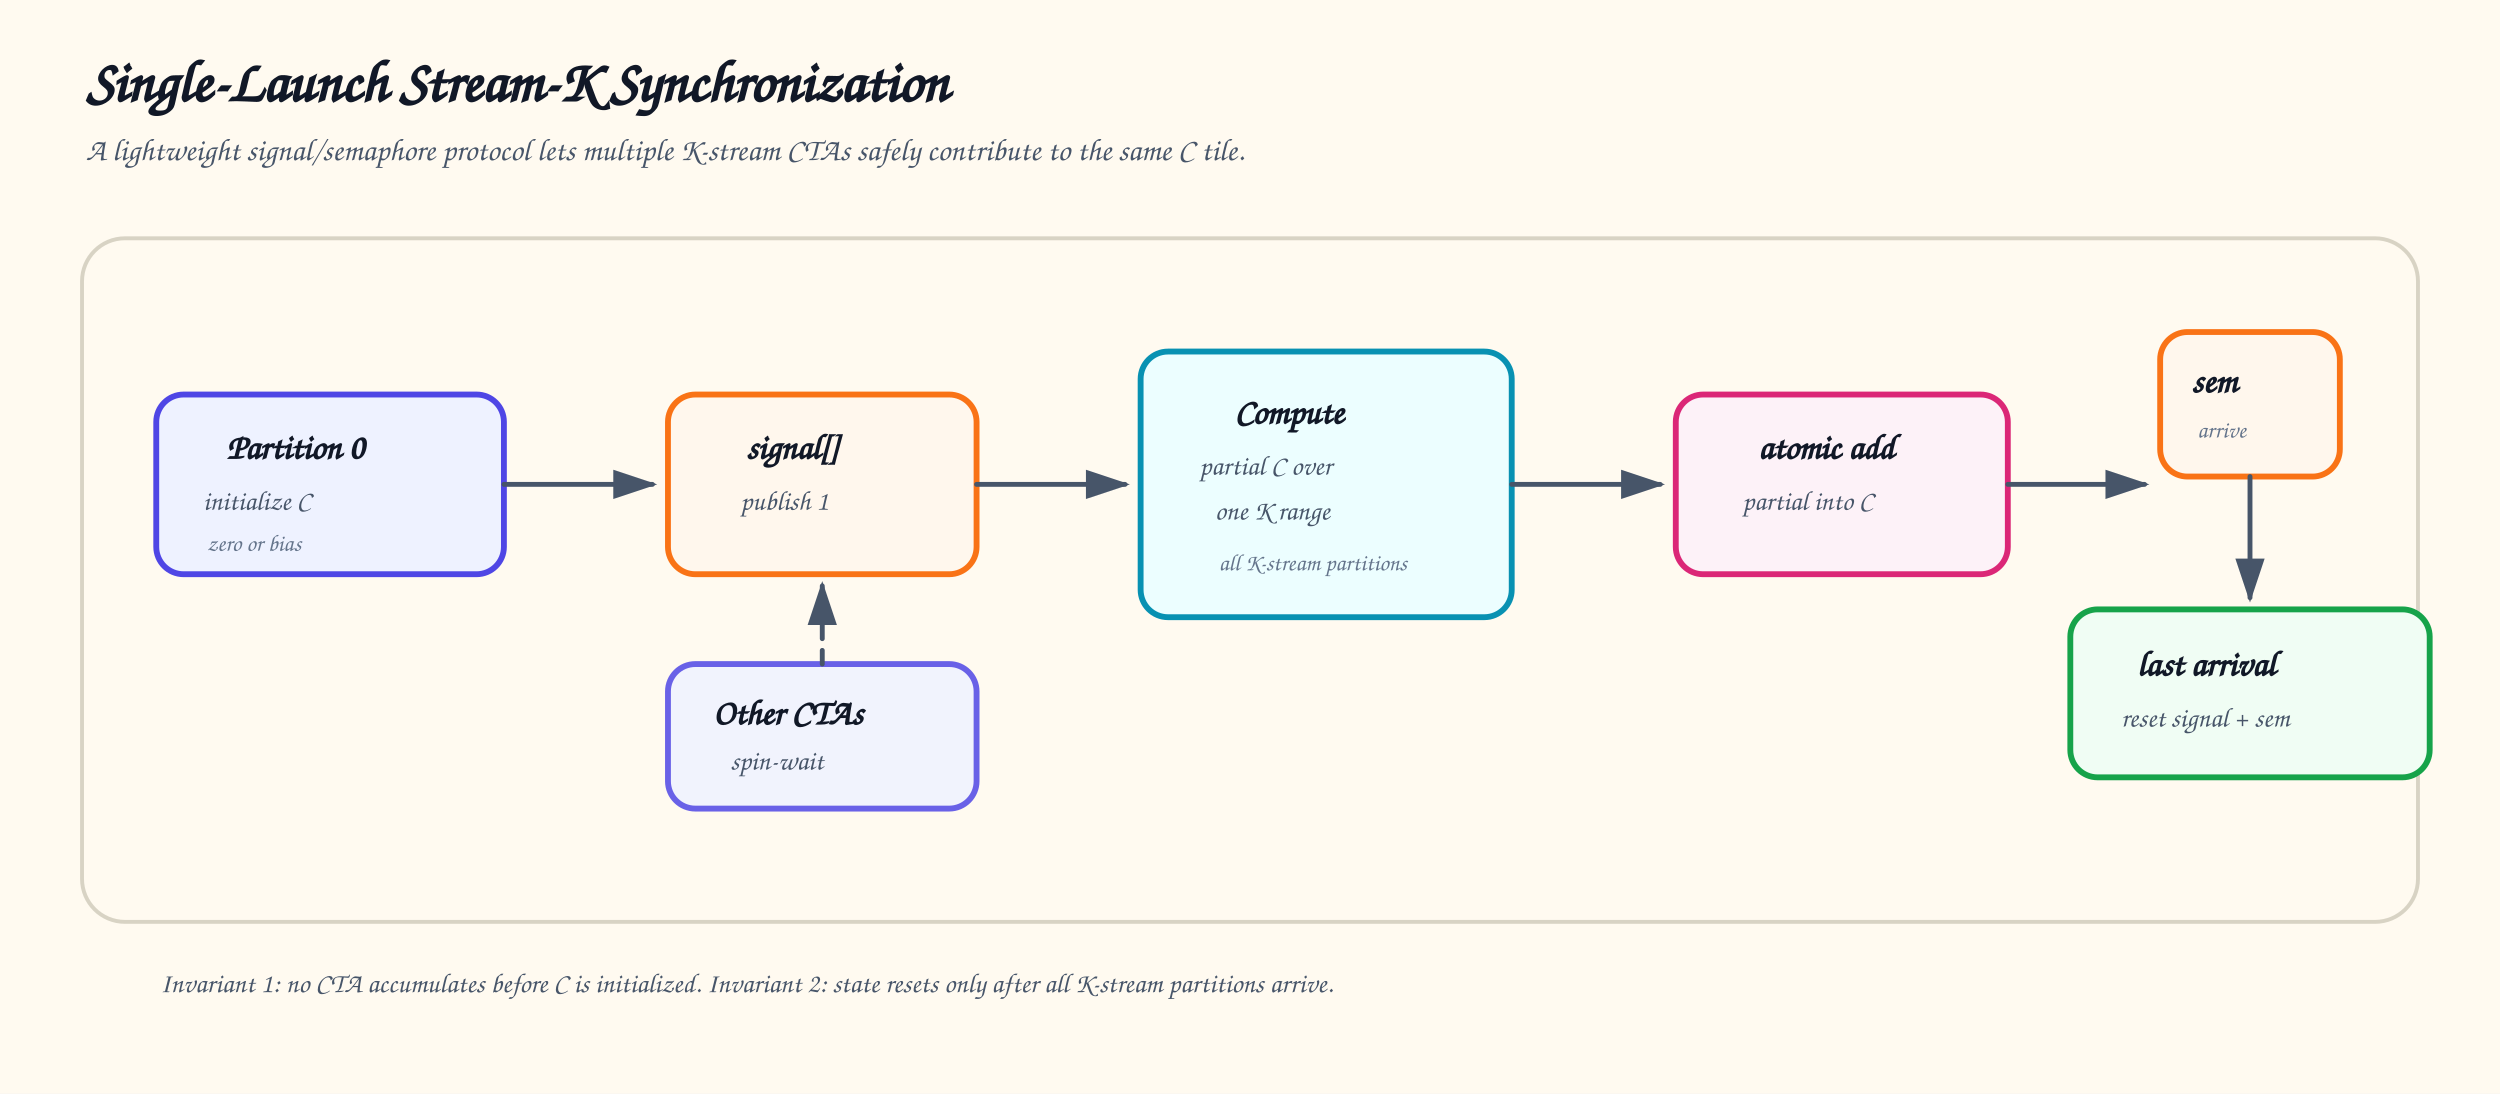
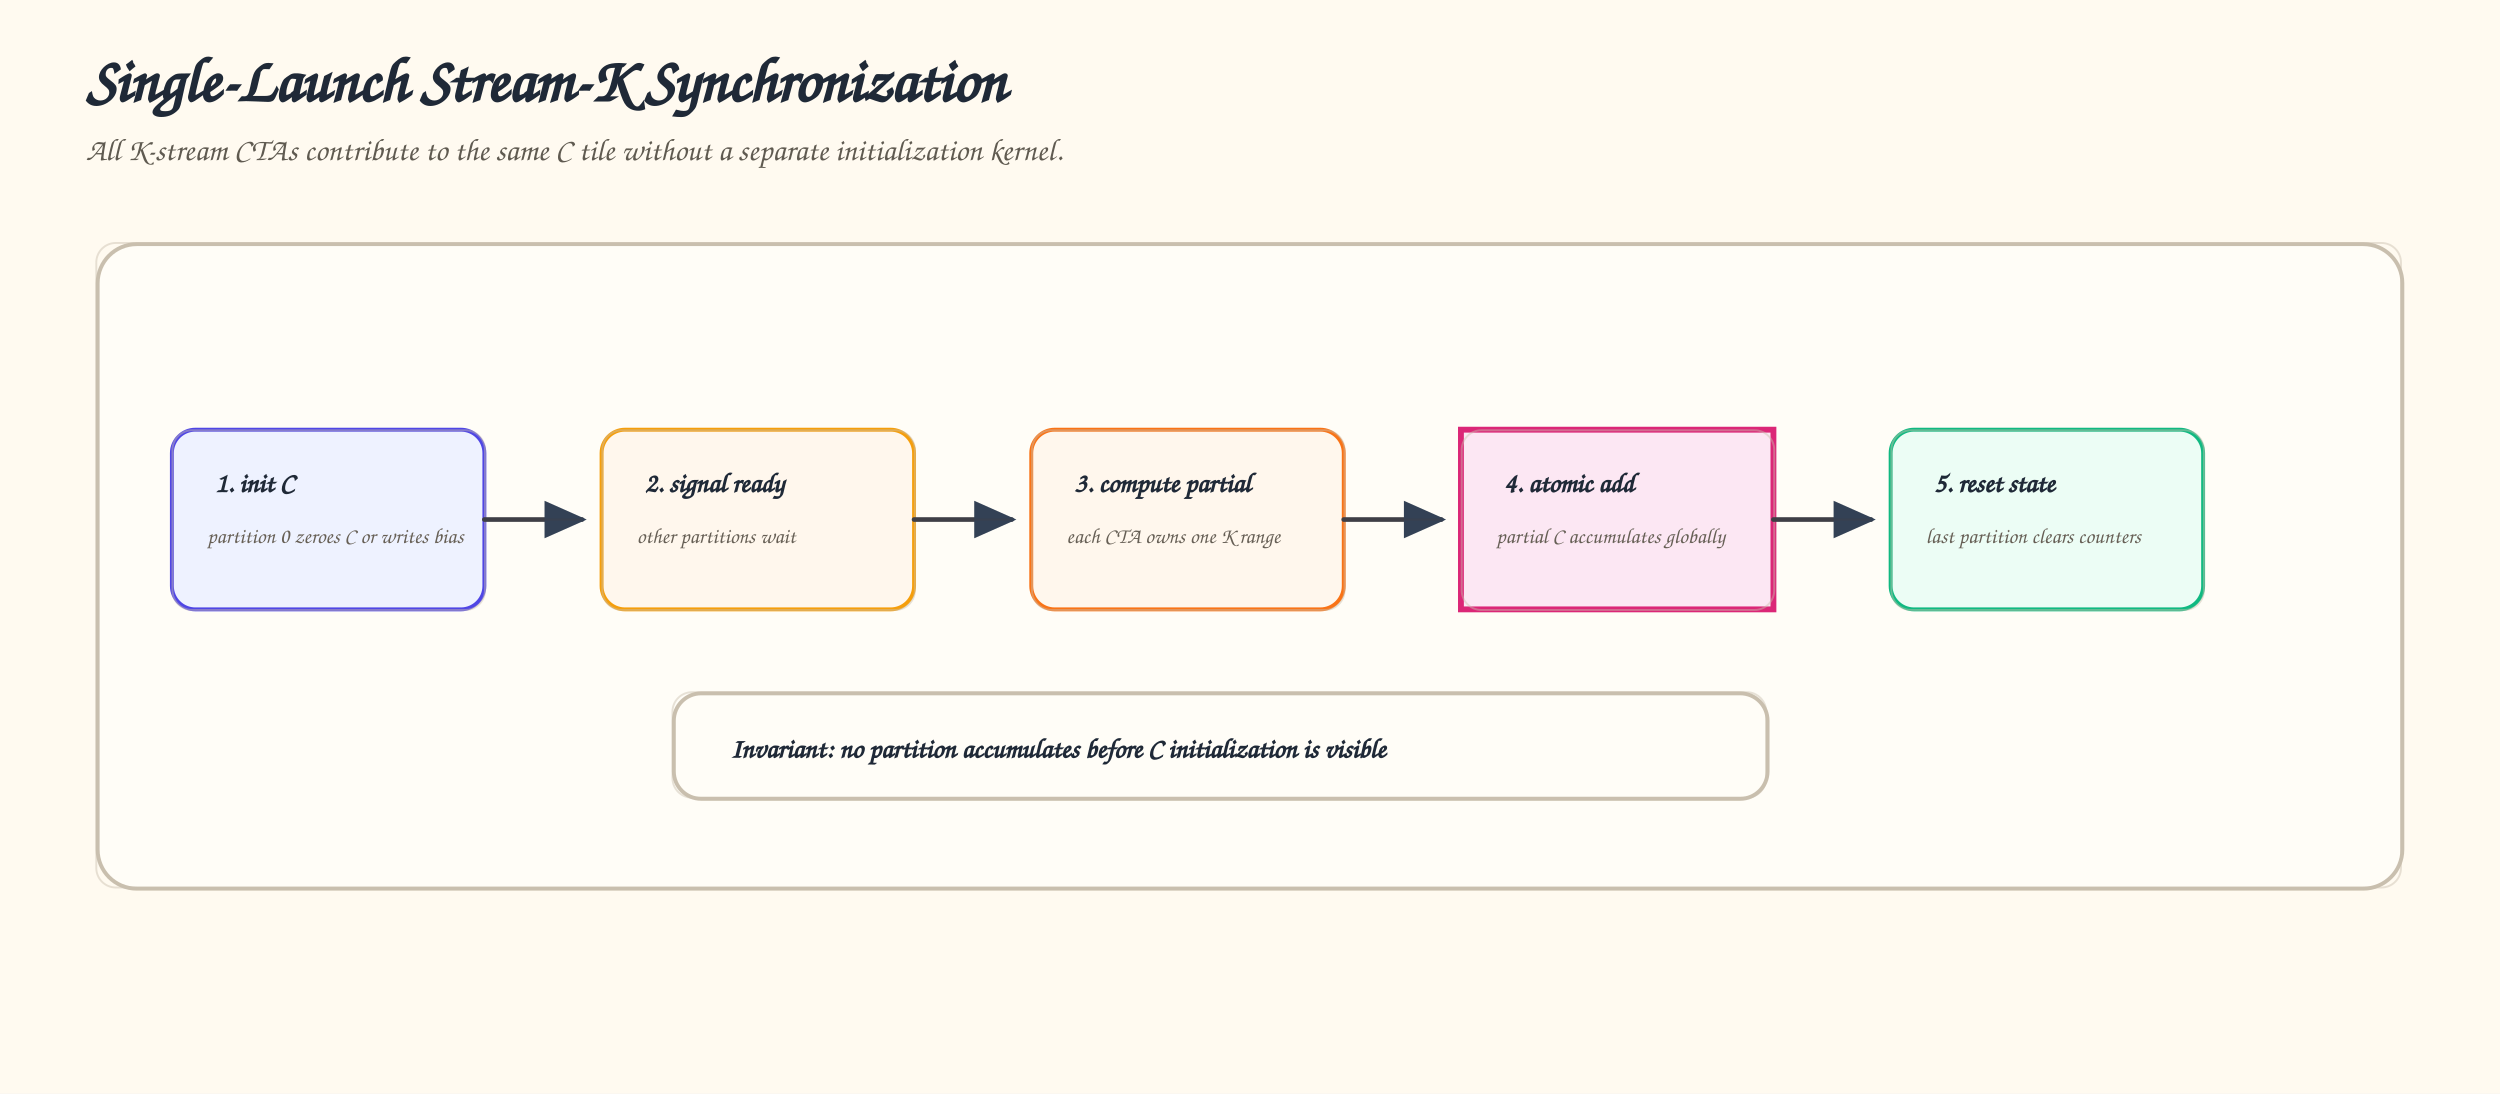
<svg xmlns="http://www.w3.org/2000/svg" width="1280" height="560" viewBox="0 0 1280 560" role="img" aria-labelledby="title desc">
  <defs>
-     <marker id="arrow" markerWidth="10" markerHeight="10" refX="8" refY="3" orient="auto" markerUnits="strokeWidth">
-       <path d="M0,0 L0,6 L9,3 z" fill="#475569" />
+     <marker id="arrow" markerWidth="10" markerHeight="10" refX="8" refY="4" orient="auto" markerUnits="strokeWidth">
+       <path d="M0,0 L9,4 L0,8 Z" fill="#334155" />
    </marker>
    <style>
-       .bg { fill: #fffaf0;}
-       .title { font: 700 30px "Comic Sans MS", "Comic Neue", "Chalkboard SE", cursive; fill: #111827;}
-       .subtitle { font: 500 16px "Comic Sans MS", "Comic Neue", "Chalkboard SE", cursive; fill: #475569;}
-       .label { font: 700 18px "Comic Sans MS", "Comic Neue", "Chalkboard SE", cursive; fill: #111827;}
-       .small { font: 500 14px "Comic Sans MS", "Comic Neue", "Chalkboard SE", cursive; fill: #475569;}
-       .tiny { font: 600 12px "Comic Sans MS", "Comic Neue", "Chalkboard SE", cursive; fill: #64748b;}
-       .panel { fill: #fffaf0; stroke: #d8d3c4; stroke-width: 2; rx: 22;}
-       .init { fill: #eef2ff; stroke: #4f46e5; stroke-width: 3; rx: 14;}
-       .sync { fill: #fff7ed; stroke: #f97316; stroke-width: 3; rx: 14;}
-       .compute { fill: #ecfeff; stroke: #0891b2; stroke-width: 3; rx: 14;}
-       .atomic { fill: #fdf2f8; stroke: #db2777; stroke-width: 3; rx: 14;}
-       .reset { fill: #f0fdf4; stroke: #16a34a; stroke-width: 3; rx: 14;}
-       .arrow { stroke: #475569; stroke-width: 2.5; fill: none; marker-end: url(#arrow); ; stroke-linecap: round; stroke-linejoin: round}
-       .dash { stroke-dasharray: 7 6;}
-       .sketch {}
-     </style>
+     .bg{fill:#fffaf0}.panel{fill:#fffdf7;stroke:#c9bfae;stroke-width:2;rx:20}.panel2{fill:#fffdf7;stroke:#c9bfae;stroke-width:2;rx:14}
+     .title{font:800 32px "Comic Sans MS","Comic Neue","Chalkboard SE",cursive;fill:#1f2937}.subtitle{font:500 16px "Comic Sans MS","Comic Neue","Chalkboard SE",cursive;fill:#5f5a50}.section{font:800 18px "Comic Sans MS","Comic Neue","Chalkboard SE",cursive;fill:#1f2937}
+     .label{font:700 14px "Comic Sans MS","Comic Neue","Chalkboard SE",cursive;fill:#1f2937}.small{font:500 13px "Comic Sans MS","Comic Neue","Chalkboard SE",cursive;fill:#5f5a50}.tiny{font:600 11px "Comic Sans MS","Comic Neue","Chalkboard SE",cursive;fill:#665f55}.axis{font:700 12px "Comic Sans MS","Comic Neue","Chalkboard SE",cursive;fill:#665f55}.num{font:800 18px "Comic Sans MS","Comic Neue","Chalkboard SE",cursive;fill:#1f2937}.stat{font:800 26px "Comic Sans MS","Comic Neue","Chalkboard SE",cursive;fill:#1f2937}
+     .grid{fill:#ffffff;stroke:#cbd5e1;stroke-width:1}.a{fill:#dbeafe;stroke:#2563eb;stroke-width:1.7}.b{fill:#ccfbf1;stroke:#0f766e;stroke-width:1.7}.c{fill:#ffedd5;stroke:#f97316;stroke-width:1.5}.hot{fill:#fce7f3;stroke:#db2777;stroke-width:3}.k0{fill:#dbeafe;stroke:#2563eb;stroke-width:2}.k1{fill:#dcfce7;stroke:#16a34a;stroke-width:2}.k2{fill:#fef3c7;stroke:#f59e0b;stroke-width:2}.k3{fill:#fce7f3;stroke:#db2777;stroke-width:2}
+     .stage{fill:#eef2ff;stroke:#4f46e5;stroke-width:2;rx:12}.lds{fill:#f5f3ff;stroke:#7c3aed;stroke-width:2;rx:12}.mfma{fill:#fff7ed;stroke:#f97316;stroke-width:2;rx:12}.ok{fill:#ecfdf5;stroke:#10b981;stroke-width:2;rx:12}.warn{fill:#fff7ed;stroke:#f59e0b;stroke-width:2;rx:12}.bad{fill:#fef2f2;stroke:#ef4444;stroke-width:2;rx:12}.arrow{stroke:#3f3f46;stroke-width:2.4;fill:none;marker-end:url(#arrow);stroke-linecap:round;stroke-linejoin:round}.dash{stroke-dasharray:6 6}.muted{fill:#f1f5f9;stroke:#94a3b8;stroke-width:1.2}.line{fill:none;stroke-width:3;stroke-linejoin:round;stroke-linecap:round}.tick{stroke:#e2e8f0;stroke-width:1}
+   </style>
  </defs>
  <rect class="bg" width="1280" height="560" />
  <text x="44" y="52" class="title">Single-Launch Stream-K Synchronization</text>
-   <text x="44" y="82" class="subtitle">A lightweight signal/semaphore protocol lets multiple K-stream CTAs safely contribute to the same C tile.</text>
-   <rect class="panel" x="42" y="122" width="1196" height="350" />
-   <rect class="init" x="80" y="202" width="178" height="92" />
-   <text x="116" y="235" class="label">Partition 0</text>
-   <text x="104" y="261" class="small">initialize C</text>
-   <text x="106" y="282" class="tiny">zero or bias</text>
-   <path class="arrow" d="M 258 248 L 334 248" />
-   <rect class="sync" x="342" y="202" width="158" height="92" />
-   <text x="382" y="235" class="label">signal[]</text>
-   <text x="379" y="261" class="small">publish 1</text>
-   <rect class="init" x="342" y="340" width="158" height="74" opacity="0.85" />
-   <text x="365" y="371" class="label">Other CTAs</text>
-   <text x="374" y="394" class="small">spin-wait</text>
-   <path class="arrow dash" d="M 421 340 L 421 300" />
-   <path class="arrow" d="M 500 248 L 576 248" />
-   <rect class="compute" x="584" y="180" width="190" height="136" />
-   <text x="632" y="217" class="label">Compute</text>
-   <text x="614" y="243" class="small">partial C over</text>
-   <text x="622" y="266" class="small">one K range</text>
-   <text x="624" y="292" class="tiny">all K-stream partitions</text>
-   <path class="arrow" d="M 774 248 L 850 248" />
-   <rect class="atomic" x="858" y="202" width="170" height="92" />
-   <text x="900" y="235" class="label">atomic add</text>
-   <text x="892" y="261" class="small">partial into C</text>
-   <path class="arrow" d="M 1028 248 L 1098 248" />
-   <rect class="sync" x="1106" y="170" width="92" height="74" />
-   <text x="1122" y="201" class="label">sem</text>
-   <text x="1125" y="224" class="tiny">arrive</text>
-   <path class="arrow" d="M 1152 244 L 1152 306" />
-   <rect class="reset" x="1060" y="312" width="184" height="86" />
-   <text x="1094" y="346" class="label">last arrival</text>
-   <text x="1086" y="372" class="small">reset signal + sem</text>
-   <text x="82" y="508" class="small">Invariant 1: no CTA accumulates before C is initialized. Invariant 2: state resets only after all K-stream partitions arrive.</text>
+   <text x="44" y="82" class="subtitle">All K-stream CTAs contribute to the same C tile without a separate initialization kernel.</text>
+   <rect class="panel" x="50" y="125" width="1180" height="330" data-sketch="1" />
+   <rect x="49.3" y="124.4" width="1180" height="330" rx="10" fill="none" stroke="#c9bfae" stroke-width="1" opacity="0.45" />
+   <rect class="stage" x="88" y="220" width="160" height="92" data-sketch="1" />
+   <rect x="88.3" y="220.3" width="160" height="92" rx="10" fill="none" stroke="#c9bfae" stroke-width="1" opacity="0.45" />
+   <text x="110" y="252" class="label">1. init C</text>
+   <text x="106" y="278" class="tiny">partition 0 zeroes C or writes bias</text>
+   <path class="arrow" d="M248 266 L298 266" data-sketch="1" />
+   <path d="M248 266 L298 266" stroke="#3f3f46" stroke-width="1.1" opacity="0.45" fill="none" />
+   <rect class="warn" x="308" y="220" width="160" height="92" data-sketch="1" />
+   <rect x="308.4" y="220.3" width="160" height="92" rx="10" fill="none" stroke="#c9bfae" stroke-width="1" opacity="0.45" />
+   <text x="330" y="252" class="label">2. signal ready</text>
+   <text x="326" y="278" class="tiny">other partitions wait</text>
+   <path class="arrow" d="M468 266 L518 266" data-sketch="1" />
+   <path d="M468 266 L518 266" stroke="#3f3f46" stroke-width="1.1" opacity="0.45" fill="none" />
+   <rect class="mfma" x="528" y="220" width="160" height="92" data-sketch="1" />
+   <rect x="528.4" y="220.3" width="160" height="92" rx="10" fill="none" stroke="#c9bfae" stroke-width="1" opacity="0.45" />
+   <text x="550" y="252" class="label">3. compute partial</text>
+   <text x="546" y="278" class="tiny">each CTA owns one K range</text>
+   <path class="arrow" d="M688 266 L738 266" data-sketch="1" />
+   <path d="M688 266 L738 266" stroke="#3f3f46" stroke-width="1.1" opacity="0.45" fill="none" />
+   <rect class="hot" x="748" y="220" width="160" height="92" data-sketch="1" />
+   <rect x="748.4" y="220.3" width="160" height="92" rx="10" fill="none" stroke="#c9bfae" stroke-width="1" opacity="0.45" />
+   <text x="770" y="252" class="label">4. atomic add</text>
+   <text x="766" y="278" class="tiny">partial C accumulates globally</text>
+   <path class="arrow" d="M908 266 L958 266" data-sketch="1" />
+   <path d="M908 266 L958 266" stroke="#3f3f46" stroke-width="1.1" opacity="0.45" fill="none" />
+   <rect class="ok" x="968" y="220" width="160" height="92" data-sketch="1" />
+   <rect x="968.4" y="220.3" width="160" height="92" rx="10" fill="none" stroke="#c9bfae" stroke-width="1" opacity="0.45" />
+   <text x="990" y="252" class="label">5. reset state</text>
+   <text x="986" y="278" class="tiny">last partition clears counters</text>
+   <rect class="panel2" x="345" y="355" width="560" height="54" data-sketch="1" />
+   <rect x="344.3" y="354.4" width="560" height="54" rx="10" fill="none" stroke="#c9bfae" stroke-width="1" opacity="0.45" />
+   <text x="374" y="388" class="label">Invariant: no partition accumulates before C initialization is visible</text>
</svg>
